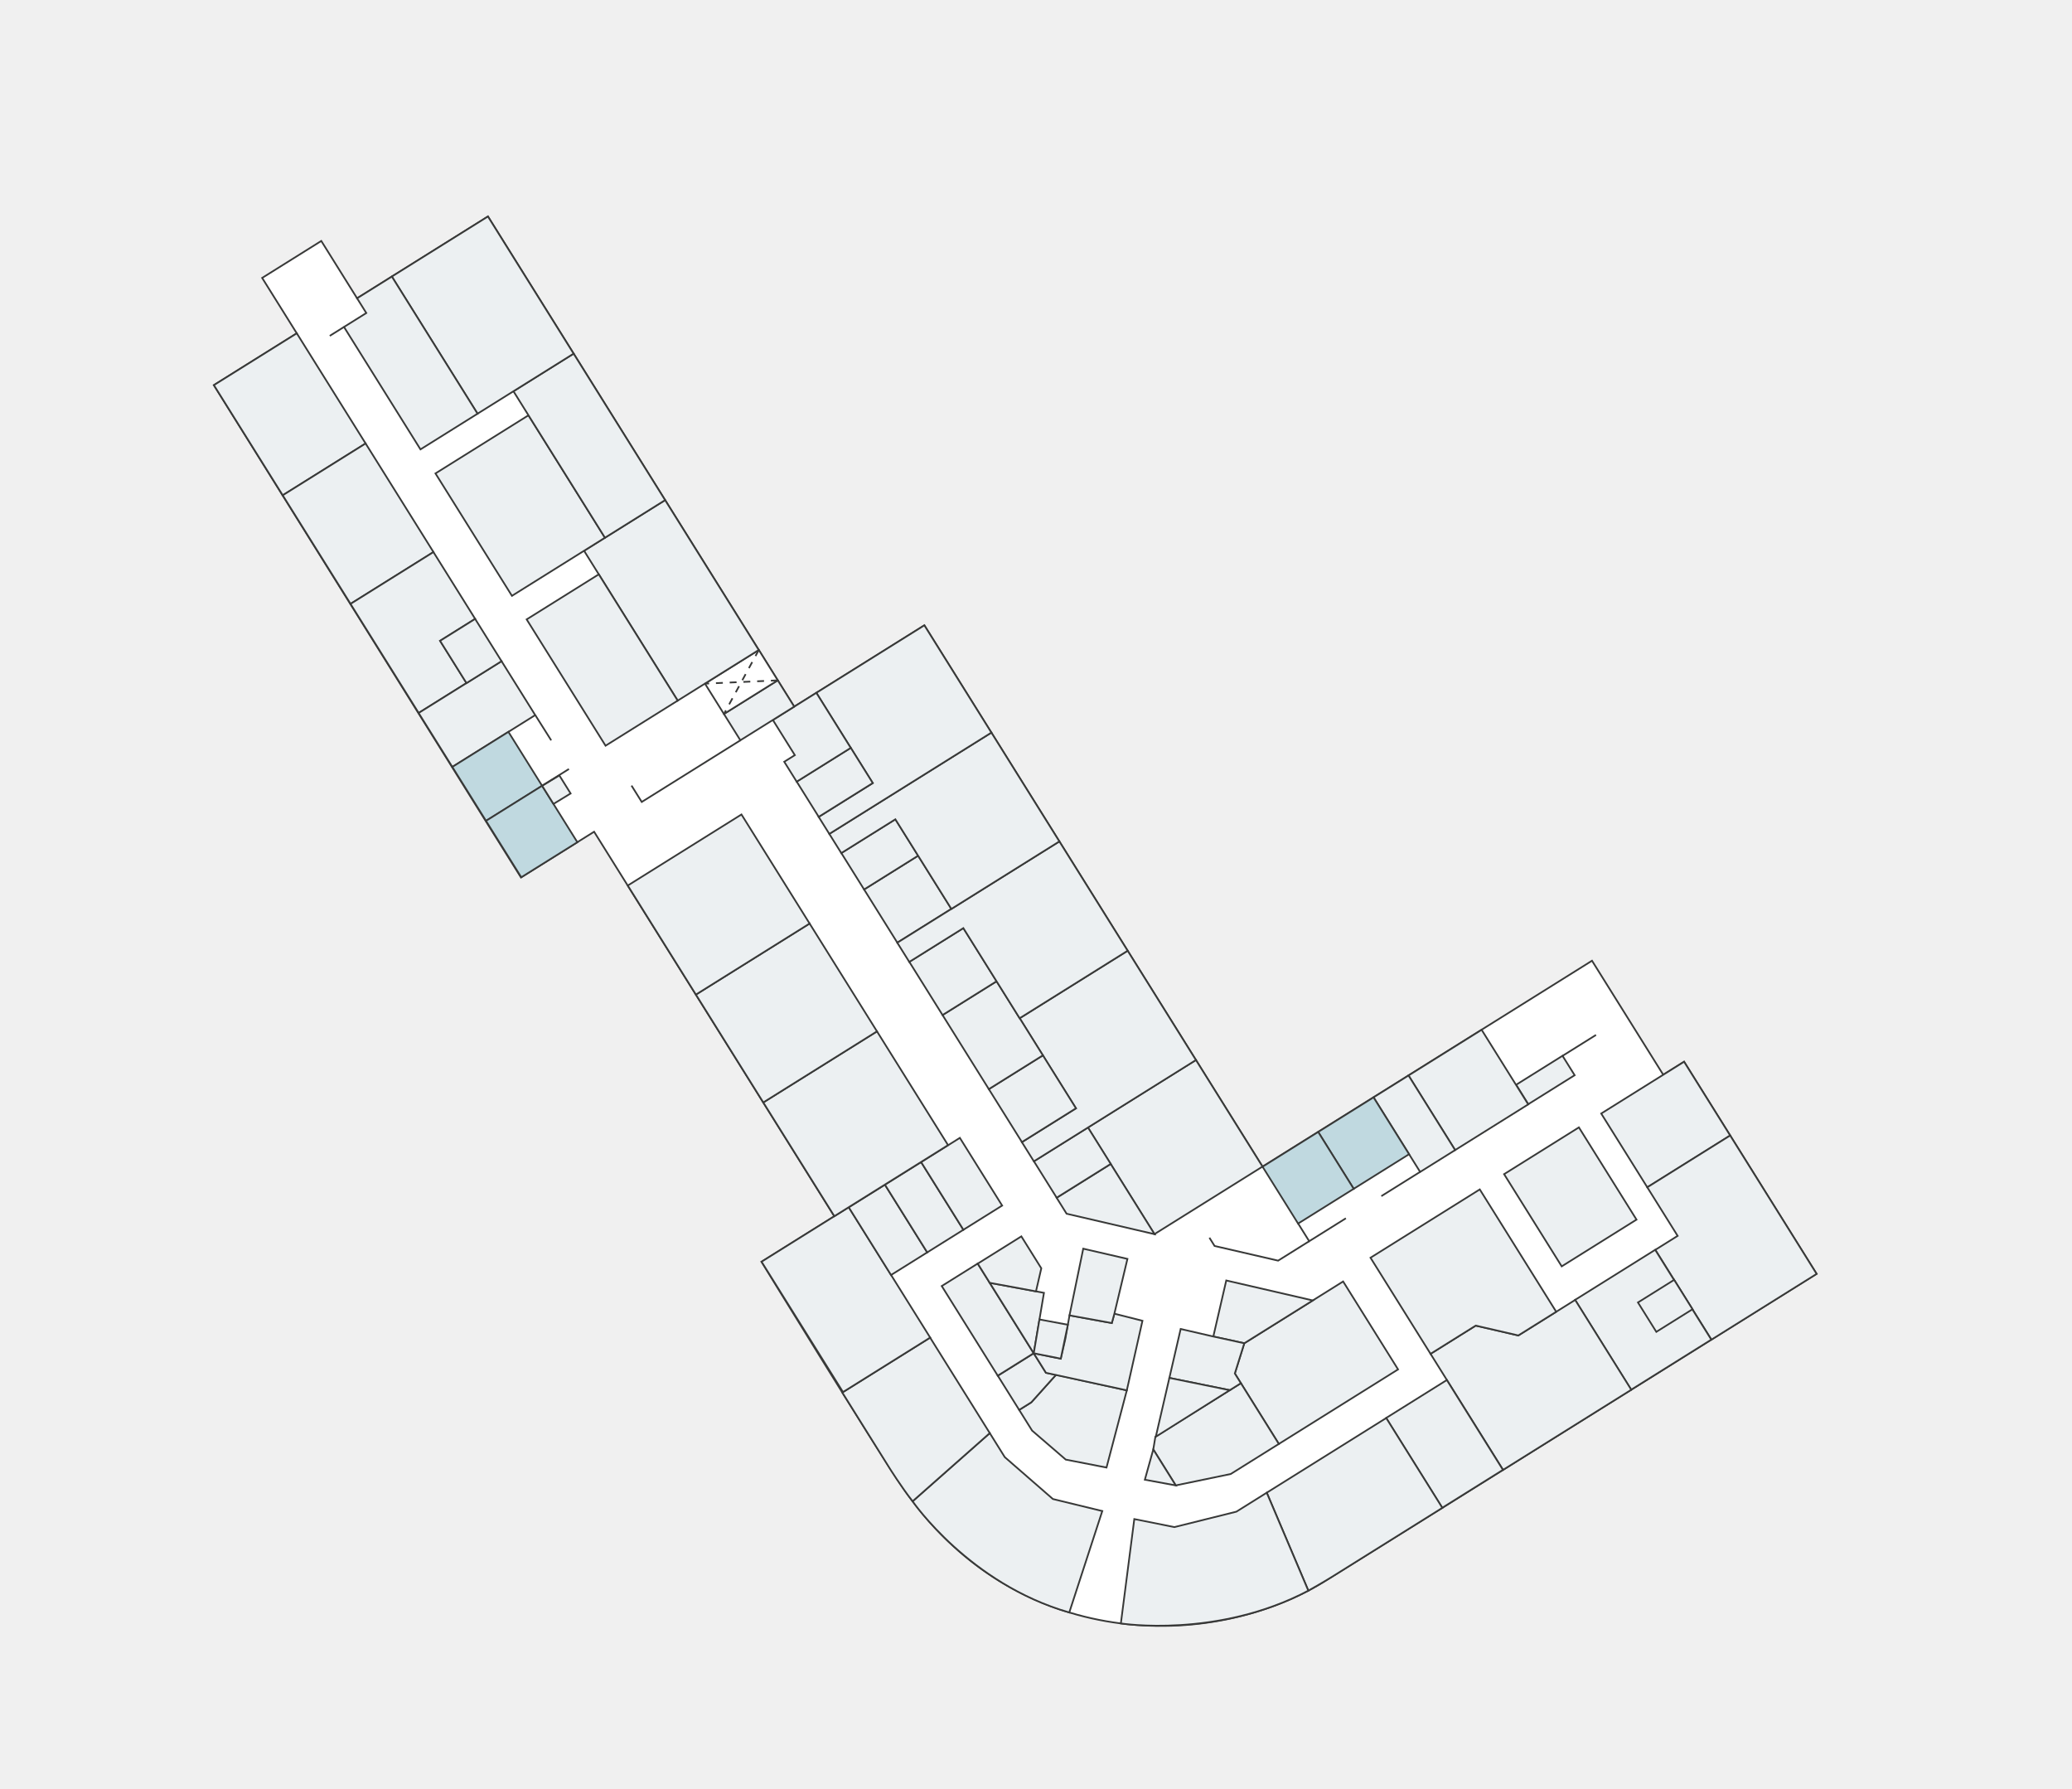
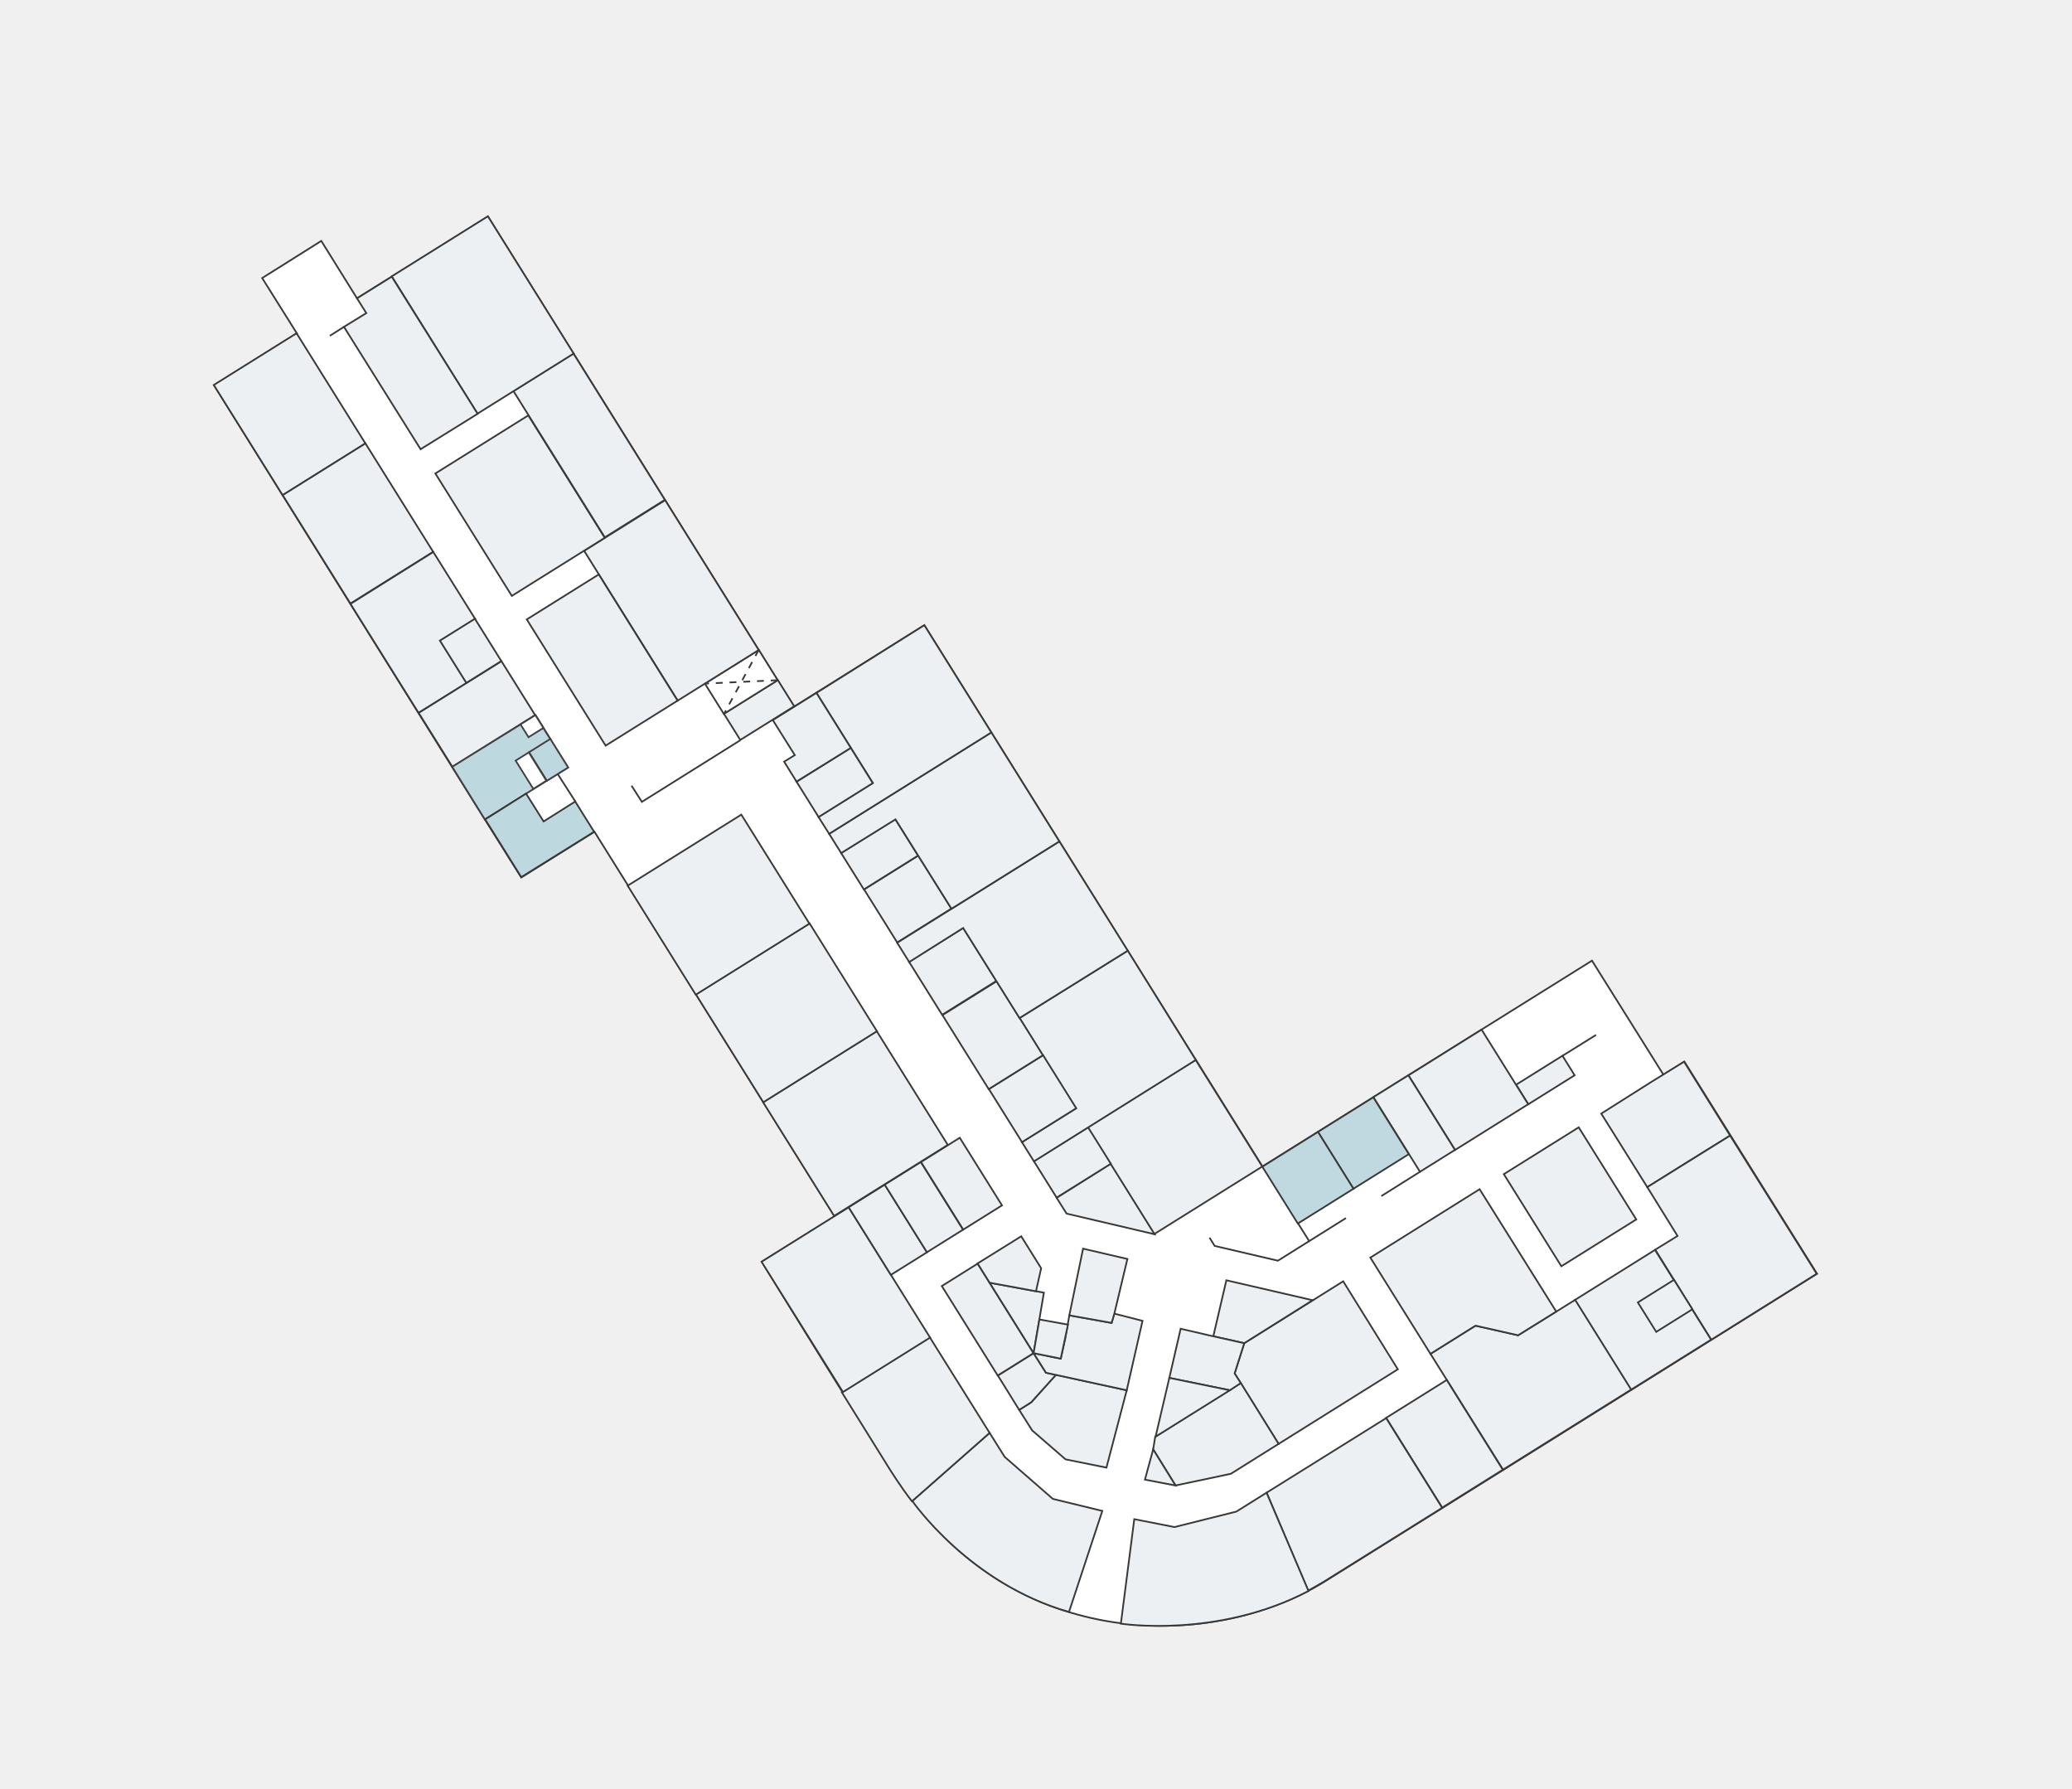
- <svg xmlns="http://www.w3.org/2000/svg" version="1.1" x="0px" y="0px" viewBox="0 0 602.97 520.474" style="enable-background:new 0 0 602.97 520.474;" xml:space="preserve">
+ <svg xmlns="http://www.w3.org/2000/svg" version="1.1" id="Calque_1" x="0px" y="0px" viewBox="0 0 603 520.5" style="enable-background:new 0 0 603 520.5;" xml:space="preserve">
  <style type="text/css">
	.st0{fill:#FFFFFF;stroke:#383938;stroke-width:0.5;stroke-miterlimit:10;}
	.st1{fill:#ECF0F2;stroke:#383938;stroke-width:0.5;stroke-miterlimit:10;}
	.st2{fill:#C0D9E0;stroke:#383938;stroke-width:0.5;stroke-miterlimit:10;}
	.st3{fill:none;stroke:#383938;stroke-width:0.5;stroke-miterlimit:10;}
- 	.st4{fill:#C6E4E2;stroke:#383938;stroke-width:0.5;stroke-miterlimit:10;}
- 	.st5{fill:none;stroke:#383938;stroke-width:0.5;stroke-miterlimit:10;stroke-dasharray:2;}
+ 	.st4{fill:none;stroke:#383938;stroke-width:0.5;stroke-miterlimit:10;stroke-dasharray:2;}
+ 	.st5{fill:#BED8DF;stroke:#414042;stroke-width:0.5;stroke-miterlimit:10;}
+ 	.st6{fill:#FFFFFF;stroke:#414042;stroke-width:0.5;stroke-miterlimit:10;}
+ 	.st7{fill:#BED8DF;stroke:#383838;stroke-width:0.5;stroke-miterlimit:10;}
+ 	.st8{fill:#EBEFF1;stroke:#383838;stroke-width:0.5;stroke-miterlimit:10;}
</style>
  <g id="locaux">
-     <path class="st0" d="M476.863,301.236l-13.577-21.727l-30.577,19.107l-65.3,40.804l-98.413-157.494l-37.879,23.67L142.003,62.982   l-38.088,23.8L93.494,70.104l-17.204,10.75l10.073,16.121L62.237,112.05l76.107,122.004l13.263,21.225l21.281-13.298   l69.905,111.872l-21.188,13.239c0,0,32.455,52.872,40.563,64.914c33.206,49.318,90.86,47.928,122.82,28.355   c6.046-3.703,143.652-89.763,143.652-89.763l-38.557-61.704l-6.066,3.791L476.863,301.236z" />
-     <polygon class="st1" points="480.436,314.923 465.965,323.965 479.375,345.426 491.434,337.89 503.493,330.355 490.083,308.894     " />
-     <polygon class="st1" points="479.375,345.426 488.207,359.56 481.705,363.623 498.035,389.756 528.655,370.622 503.493,330.355     " />
-     <rect x="464.459" y="368.568" transform="matrix(0.848 -0.5299 0.5299 0.848 -130.8114 311.7583)" class="st1" width="27.5" height="30.816" />
-     <polygon class="st1" points="458.384,378.196 441.847,388.529 429.445,385.666 416.3,393.88 437.4,427.645 474.714,404.329  " />
-     <rect x="441.143" y="335.411" transform="matrix(0.5299 0.848 -0.848 0.5299 510.1376 -223.8235)" class="st1" width="31.639" height="25.667" />
-     <polygon class="st1" points="452.871,381.64 430.629,346.045 398.828,365.917 416.3,393.88 429.445,385.666 441.847,388.529  " />
-     <rect x="409.984" y="404.691" transform="matrix(0.848 -0.5299 0.5299 0.848 -158.7377 286.6133)" class="st1" width="20.833" height="30.816" />
-     <path class="st1" d="M403.402,412.552l-34.77,21.727l12.102,28.499c0,0,4.376-2.442,6.772-3.955l32.226-20.137L403.402,412.552z" />
-     <path class="st1" d="M368.632,434.279l-8.834,5.52l-18.029,4.486l-11.677-2.333l-3.913,30.36c0,0,28.101,4.44,54.555-9.533   L368.632,434.279z" />
-     <path class="st1" d="M320.773,439.618l-14.371-3.499l-14-12.182l-4.372-6.996l-22.456,19.836c0,0,16.482,24.025,45.595,32.347   L320.773,439.618z" />
-     <path class="st1" d="M288.03,416.94l-17.355-27.774l-25.553,15.967l13.734,21.979c0,0,3.409,5.451,6.718,9.664L288.03,416.94z" />
-     <rect x="223.779" y="363.172" transform="matrix(0.5299 0.848 -0.848 0.5299 436.3779 -30.9873)" class="st1" width="44.723" height="29.916" />
-     <rect x="446.382" y="306.279" transform="matrix(0.5299 0.848 -0.848 0.5299 477.8908 -233.6635)" class="st1" width="6.667" height="15.917" />
-     <rect x="414.52" y="304.534" transform="matrix(-0.5299 -0.848 0.848 -0.5299 384.8636 847.4841)" class="st1" width="25.593" height="25.083" />
-     <rect x="398.795" y="320.901" transform="matrix(-0.5299 -0.848 0.848 -0.5299 352.4742 849.1816)" class="st1" width="25.593" height="12" />
-     <rect x="387.08" y="323.035" transform="matrix(-0.5299 -0.848 0.848 -0.5299 325.1197 845.2873)" class="st2" width="19.509" height="19" />
-     <rect x="370.932" y="333.084" transform="matrix(-0.5299 -0.848 0.848 -0.5299 291.8569 847.0305)" class="st2" width="19.509" height="19.083" />
-     <polygon class="st1" points="390.085,373.313 362.099,390.801 359.343,399.598 372.149,420.093 406.848,398.41 390.862,372.827     " />
-     <polygon class="st1" points="382.029,378.347 356.852,372.535 353.087,388.841 362.099,390.801  " />
-     <polygon class="st1" points="372.149,420.093 358.156,428.836 342.15,432.156 335.614,421.697 336.233,417.969 361.109,402.425     " />
-     <polygon class="st1" points="357.858,404.456 361.109,402.425 359.343,399.598 362.099,390.801 353.087,388.841 343.585,386.647    340.298,400.886  " />
-     <polygon class="st1" points="340.298,400.886 336.348,417.996 357.858,404.456  " />
-     <polygon class="st1" points="342.15,432.156 333.162,430.501 335.614,421.697  " />
-     <polygon class="st1" points="322.002,426.96 327.913,404.498 307.306,399.982 300.121,407.984 296.588,410.192 300.352,416.217    310.139,424.645  " />
-     <polygon class="st1" points="307.306,399.982 304.386,399.399 300.831,393.71 290.372,400.245 296.588,410.192 300.121,407.984     " />
-     <polygon class="st1" points="327.913,404.498 332.464,384.261 324.294,382.193 323.543,384.923 311.238,382.687 310.018,389.541    308.693,395.283 300.831,393.71 304.386,399.399  " />
-     <polygon class="st1" points="324.294,382.193 328.094,366.258 315.232,363.289 311.238,382.687 323.543,384.923  " />
-     <rect x="281.288" y="368.564" transform="matrix(0.848 -0.5299 0.5299 0.848 -159.7774 210.6678)" class="st1" width="12.333" height="30.75" />
-     <polygon class="st1" points="300.831,393.71 303.801,376.132 288.025,373.215  " />
-     <polygon class="st1" points="301.48,375.703 303.028,368.999 297.221,359.706 284.536,367.632 288.025,373.215  " />
-     <polygon class="st1" points="310.753,385.413 302.493,383.877 300.831,393.71 308.693,395.283  " />
-     <rect x="252.185" y="346.185" transform="matrix(-0.848 0.5299 -0.5299 -0.848 667.127 524.2979)" class="st1" width="12.417" height="23.223" />
-     <rect x="262.715" y="339.606" transform="matrix(-0.848 0.5299 -0.5299 -0.848 683.1 506.5581)" class="st1" width="12.417" height="23.223" />
-     <rect x="273.179" y="332.794" transform="matrix(-0.848 0.5299 -0.5299 -0.848 699.6356 488.1935)" class="st1" width="13.291" height="23.223" />
-     <rect x="323.469" y="315.44" transform="matrix(0.848 -0.5299 0.5299 0.848 -124.8792 231.9487)" class="st1" width="37.083" height="36.574" />
-     <polygon class="st1" points="335.977,359.061 310.388,353.116 307.488,348.475 323.22,338.645  " />
-     <rect x="305.792" y="328.984" transform="matrix(0.5299 0.848 -0.848 0.5299 433.5457 -105.6172)" class="st1" width="12.5" height="18.551" />
-     <polygon class="st1" points="300.864,337.875 297.375,332.292 313.108,322.461 296.724,296.243 328.157,276.601 348.029,308.403     " />
-     <rect x="291.345" y="310.398" transform="matrix(0.5299 0.848 -0.848 0.5299 412.324 -104.5051)" class="st1" width="18.167" height="18.551" />
-     <rect x="276.172" y="291.918" transform="matrix(0.5299 0.848 -0.848 0.5299 391.2233 -103.3992)" class="st1" width="25.417" height="18.551" />
-     <rect x="268.185" y="273.402" transform="matrix(0.5299 0.848 -0.848 0.5299 370.0823 -102.2913)" class="st1" width="18.25" height="18.551" />
-     <rect x="255.026" y="252.342" transform="matrix(0.5299 0.848 -0.848 0.5299 346.0364 -101.0311)" class="st1" width="18.25" height="18.551" />
-     <rect x="249.753" y="239.303" transform="matrix(0.5299 0.848 -0.848 0.5299 331.149 -100.2509)" class="st1" width="12.5" height="18.551" />
-     <polygon class="st1" points="264.609,279.854 261.12,274.271 308.285,244.799 328.157,276.601 296.724,296.243 280.341,270.024     " />
-     <polygon class="st1" points="244.825,248.194 241.336,242.611 288.501,213.139 308.285,244.799 276.852,264.441 260.557,238.363     " />
-     <polygon class="st1" points="241.336,242.611 238.245,237.664 253.977,227.833 237.564,201.567 268.997,181.926 288.501,213.139     " />
-     <rect x="236.868" y="218.35" transform="matrix(0.5299 0.848 -0.848 0.5299 307.2241 -98.997)" class="st1" width="12.083" height="18.551" />
-     <polygon class="st1" points="231.842,227.417 228.221,221.622 231.303,219.696 224.914,209.472 237.564,201.567 247.574,217.586     " />
-     <rect x="229.482" y="307.46" transform="matrix(0.5299 0.848 -0.848 0.5299 394.332 -57.4594)" class="st1" width="39.027" height="39.015" />
-     <rect x="210.352" y="275.222" transform="matrix(0.5299 0.848 -0.848 0.5299 357.5237 -55.5304)" class="st1" width="37" height="39.015" />
-     <rect x="190.426" y="243.668" transform="matrix(0.5299 0.848 -0.848 0.5299 321.4952 -53.6422)" class="st1" width="37.417" height="39.015" />
-     <rect x="216.375" y="197.424" transform="matrix(0.5299 0.848 -0.848 0.5299 279.0972 -90.1755)" class="st1" width="9.028" height="18.481" />
-     <rect x="210.529" y="189.179" transform="matrix(0.5299 0.848 -0.848 0.5299 269.6834 -89.6822)" class="st0" width="10.417" height="18.481" />
-     <rect x="181.489" y="148.966" transform="matrix(0.848 -0.5299 0.5299 0.848 -62.8722 130.0863)" class="st1" width="27.815" height="51.417" />
-     <rect x="162.874" y="170.362" transform="matrix(0.848 -0.5299 0.5299 0.848 -75.1304 122.0472)" class="st1" width="24.75" height="43.333" />
-     <rect x="135.436" y="126.092" transform="matrix(0.848 -0.5299 0.5299 0.848 -54.942 102.5779)" class="st1" width="31.917" height="42" />
-     <rect x="161.174" y="104.541" transform="matrix(0.848 -0.5299 0.5299 0.848 -42.6531 110.5828)" class="st1" width="20.648" height="50.25" />
-     <rect x="123.995" y="68.146" transform="matrix(0.848 -0.5299 0.5299 0.848 -27.2326 88.3761)" class="st1" width="32.981" height="47.056" />
-     <polygon class="st1" points="138.969,120.365 122.361,130.743 100.105,95.125 106.594,91.07 103.915,86.782 114.033,80.46  " />
-     <rect x="479.546" y="373.743" transform="matrix(0.5299 0.848 -0.848 0.5299 550.0125 -232.3458)" class="st1" width="10.083" height="12.417" />
-     <rect x="65.416" y="106.315" transform="matrix(0.5299 0.848 -0.848 0.5299 141.8577 -14.8396)" class="st1" width="37.796" height="28.448" />
-     <rect x="85.574" y="138.137" transform="matrix(0.5299 0.848 -0.848 0.5299 178.191 -16.7438)" class="st1" width="37.25" height="28.448" />
-     <polygon class="st1" points="126.131,160.618 138.275,180.052 128.071,186.429 135.755,198.725 121.834,207.424 102.006,175.693     " />
-     <rect x="129.548" y="193.507" transform="matrix(-0.5299 -0.848 0.848 -0.5299 36.1839 435.5193)" class="st1" width="18.5" height="28.448" />
-     <rect x="135.451" y="216.233" transform="matrix(-0.5299 -0.848 0.848 -0.5299 29.843 468.257)" class="st2" width="18.5" height="19.249" />
-     <rect x="145.052" y="232.287" transform="matrix(-0.5299 -0.848 0.848 -0.5299 31.576 501.3255)" class="st2" width="19.361" height="19.249" />
-     <polygon class="st1" points="162.773,225.591 166.053,230.849 161.069,233.89 157.765,228.602  " />
-     <rect x="129.765" y="183.373" transform="matrix(-0.5299 -0.848 0.848 -0.5299 49.0111 405.9451)" class="st1" width="14.5" height="12.032" />
+     <path class="st0" d="M476.9,301.2l-13.6-21.7l-30.6,19.1l-65.3,40.8L269,181.9l-37.9,23.7L142,63l-38.1,23.8L93.5,70.1L76.3,80.9   L86.4,97l-24.1,15.1l76.1,122l13.3,21.2l21.3-13.3l69.9,111.9l-21.2,13.2c0,0,32.5,52.9,40.6,64.9c33.2,49.3,90.9,47.9,122.8,28.4   c6-3.7,143.7-89.8,143.7-89.8l-38.6-61.7l-6.1,3.8L476.9,301.2z" />
+     <polygon class="st1" points="480.4,314.9 466,324 479.4,345.4 491.4,337.9 503.5,330.4 490.1,308.9  " />
+     <polygon class="st1" points="479.4,345.4 488.2,359.6 481.7,363.6 498,389.8 528.7,370.6 503.5,330.4  " />
+     <rect x="464.4" y="368.6" transform="matrix(0.848 -0.5299 0.5299 0.848 -130.812 311.7462)" class="st1" width="27.5" height="30.8" />
+     <polygon class="st1" points="458.4,378.2 441.8,388.5 429.4,385.7 416.3,393.9 437.4,427.6 474.7,404.3  " />
+     <rect x="444.1" y="332.4" transform="matrix(0.848 -0.5299 0.5299 0.848 -115.089 295.0748)" class="st1" width="25.7" height="31.6" />
+     <polygon class="st1" points="452.9,381.6 430.6,346 398.8,365.9 416.3,393.9 429.4,385.7 441.8,388.5  " />
+     <rect x="410" y="404.7" transform="matrix(0.848 -0.5299 0.5299 0.848 -158.737 286.6018)" class="st1" width="20.8" height="30.8" />
+     <path class="st1" d="M403.4,412.6l-34.8,21.7l12.1,28.5c0,0,4.4-2.4,6.8-4l32.2-20.1L403.4,412.6z" />
+     <path class="st1" d="M368.6,434.3l-8.8,5.5l-18,4.5l-11.7-2.3l-3.9,30.4c0,0,28.1,4.4,54.6-9.5L368.6,434.3z" />
+     <path class="st1" d="M320.8,439.6l-14.4-3.5l-14-12.2l-4.4-7l-22.5,19.8c0,0,16.5,24,45.6,32.3L320.8,439.6z" />
+     <path class="st1" d="M288,416.9l-17.4-27.8l-25.6,16l13.7,22c0,0,3.4,5.5,6.7,9.7L288,416.9z" />
+     <rect x="231.2" y="355.8" transform="matrix(0.848 -0.5299 0.5299 0.848 -162.9665 187.8999)" class="st1" width="29.9" height="44.7" />
+     <rect x="441.8" y="310.9" transform="matrix(0.848 -0.5299 0.5299 0.848 -98.17 286.0659)" class="st1" width="15.9" height="6.7" />
+     <rect x="414.8" y="304.3" transform="matrix(0.848 -0.5299 0.5299 0.848 -103.1082 274.6281)" class="st1" width="25.1" height="25.6" />
+     <rect x="405.6" y="314.1" transform="matrix(0.848 -0.5299 0.5299 0.848 -110.7046 267.7882)" class="st1" width="12" height="25.6" />
+     <rect x="387.3" y="322.8" transform="matrix(0.848 -0.5299 0.5299 0.848 -115.9327 260.8242)" class="st2" width="19" height="19.5" />
+     <rect x="371.1" y="332.9" transform="matrix(0.848 -0.5299 0.5299 0.848 -123.7336 253.7995)" class="st2" width="19.1" height="19.5" />
+     <polygon class="st1" points="390.1,373.3 362.1,390.8 359.3,399.6 372.1,420.1 406.8,398.4 390.9,372.8  " />
+     <polygon class="st1" points="382,378.3 356.9,372.5 353.1,388.8 362.1,390.8  " />
+     <polygon class="st1" points="372.1,420.1 358.2,428.8 342.1,432.2 335.6,421.7 336.2,418 361.1,402.4  " />
+     <polygon class="st1" points="357.9,404.5 361.1,402.4 359.3,399.6 362.1,390.8 353.1,388.8 343.6,386.6 340.3,400.9  " />
+     <polygon class="st1" points="340.3,400.9 336.3,418 357.9,404.5  " />
+     <polygon class="st1" points="342.1,432.2 333.2,430.5 335.6,421.7  " />
+     <polygon class="st1" points="322,427 327.9,404.5 307.3,400 300.1,408 296.6,410.2 300.4,416.2 310.1,424.6  " />
+     <polygon class="st1" points="307.3,400 304.4,399.4 300.8,393.7 290.4,400.2 296.6,410.2 300.1,408  " />
+     <polygon class="st1" points="327.9,404.5 332.5,384.3 324.3,382.2 323.5,384.9 311.2,382.7 310,389.5 308.7,395.3 300.8,393.7   304.4,399.4  " />
+     <polygon class="st1" points="324.3,382.2 328.1,366.3 315.2,363.3 311.2,382.7 323.5,384.9  " />
+     <rect x="281.3" y="368.6" transform="matrix(0.848 -0.5299 0.5299 0.848 -159.7753 210.6588)" class="st1" width="12.3" height="30.7" />
+     <polygon class="st1" points="300.8,393.7 303.8,376.1 288,373.2  " />
+     <polygon class="st1" points="301.5,375.7 303,369 297.2,359.7 284.5,367.6 288,373.2  " />
+     <polygon class="st1" points="310.8,385.4 302.5,383.9 300.8,393.7 308.7,395.3  " />
+     <rect x="252.2" y="346.2" transform="matrix(0.848 -0.5299 0.5299 0.848 -150.3452 191.3116)" class="st1" width="12.4" height="23.2" />
+     <rect x="262.7" y="339.6" transform="matrix(0.848 -0.5299 0.5299 0.848 -145.2577 195.8915)" class="st1" width="12.4" height="23.2" />
+     <rect x="273.2" y="332.8" transform="matrix(0.848 -0.5299 0.5299 0.848 -139.9915 200.6333)" class="st1" width="13.3" height="23.2" />
+     <rect x="323.4" y="315.4" transform="matrix(0.848 -0.5299 0.5299 0.848 -124.8788 231.9392)" class="st1" width="37.1" height="36.6" />
+     <polygon class="st1" points="336,359.1 310.4,353.1 307.5,348.5 323.2,338.6  " />
+     <rect x="302.8" y="332" transform="matrix(0.848 -0.5299 0.5299 0.848 -131.823 216.7627)" class="st1" width="18.6" height="12.5" />
+     <polygon class="st1" points="300.9,337.9 297.4,332.3 313.1,322.5 296.7,296.2 328.2,276.6 348,308.4  " />
+     <rect x="291.2" y="310.6" transform="matrix(0.848 -0.5299 0.5299 0.848 -123.7393 207.7837)" class="st1" width="18.6" height="18.2" />
+     <rect x="279.6" y="288.5" transform="matrix(0.848 -0.5299 0.5299 0.848 -115.7016 198.8555)" class="st1" width="18.6" height="25.4" />
+     <rect x="268" y="273.5" transform="matrix(0.848 -0.5299 0.5299 0.848 -107.6479 189.9104)" class="st1" width="18.6" height="18.2" />
+     <rect x="254.9" y="252.5" transform="matrix(0.848 -0.5299 0.5299 0.848 -98.4883 179.7366)" class="st1" width="18.6" height="18.2" />
+     <rect x="246.7" y="242.3" transform="matrix(0.848 -0.5299 0.5299 0.848 -92.8169 173.4374)" class="st1" width="18.6" height="12.5" />
+     <polygon class="st1" points="264.6,279.9 261.1,274.3 308.3,244.8 328.2,276.6 296.7,296.2 280.3,270  " />
+     <polygon class="st1" points="244.8,248.2 241.3,242.6 288.5,213.1 308.3,244.8 276.9,264.4 260.6,238.4  " />
+     <polygon class="st1" points="241.3,242.6 238.2,237.7 254,227.8 237.6,201.6 269,181.9 288.5,213.1  " />
+     <rect x="233.6" y="221.6" transform="matrix(0.848 -0.5299 0.5299 0.848 -83.7035 163.3142)" class="st1" width="18.6" height="12.1" />
+     <polygon class="st1" points="231.8,227.4 228.2,221.6 231.3,219.7 224.9,209.5 237.6,201.6 247.6,217.6  " />
+     <rect x="229.5" y="307.4" transform="matrix(0.848 -0.5299 0.5299 0.848 -135.4209 181.6373)" class="st1" width="39" height="39" />
+     <rect x="209.4" y="276.2" transform="matrix(0.848 -0.5299 0.5299 0.848 -121.3994 166.0637)" class="st1" width="39" height="37" />
+     <rect x="189.6" y="244.5" transform="matrix(0.848 -0.5299 0.5299 0.848 -107.6752 150.8194)" class="st1" width="39" height="37.4" />
+     <rect x="211.7" y="202.1" transform="matrix(0.848 -0.5299 0.5299 0.848 -75.9429 148.46)" class="st1" width="18.5" height="9" />
+     <rect x="206.5" y="193.2" transform="matrix(0.848 -0.5299 0.5299 0.848 -72.3569 144.4771)" class="st0" width="18.5" height="10.4" />
+     <rect x="181.5" y="149" transform="matrix(0.848 -0.5299 0.5299 0.848 -62.8723 130.0815)" class="st1" width="27.8" height="51.4" />
+     <rect x="162.9" y="170.4" transform="matrix(0.848 -0.5299 0.5299 0.848 -75.1297 122.0418)" class="st1" width="24.7" height="43.3" />
+     <rect x="135.4" y="126.1" transform="matrix(0.848 -0.5299 0.5299 0.848 -54.942 102.5738)" class="st1" width="31.9" height="42" />
+     <rect x="161.2" y="104.5" transform="matrix(0.848 -0.5299 0.5299 0.848 -42.6532 110.5788)" class="st1" width="20.6" height="50.2" />
+     <rect x="124" y="68.1" transform="matrix(0.848 -0.5299 0.5299 0.848 -27.2332 88.3729)" class="st1" width="33" height="47.1" />
+     <polygon class="st1" points="139,120.4 122.4,130.7 100.1,95.1 106.6,91.1 103.9,86.8 114,80.5  " />
+     <rect x="478.4" y="374.9" transform="matrix(0.848 -0.5299 0.5299 0.848 -127.6925 314.5323)" class="st1" width="12.4" height="10.1" />
+     <rect x="70.1" y="101.6" transform="matrix(0.848 -0.5299 0.5299 0.848 -51.0605 62.9984)" class="st1" width="28.4" height="37.8" />
+     <rect x="90" y="133.7" transform="matrix(0.848 -0.5299 0.5299 0.848 -64.9015 78.3716)" class="st1" width="28.4" height="37.2" />
+     <polygon class="st1" points="126.1,160.6 138.3,180.1 128.1,186.4 135.8,198.7 121.8,207.4 102,175.7  " />
+     <rect x="124.6" y="198.5" transform="matrix(0.848 -0.5299 0.5299 0.848 -88.9979 105.1167)" class="st1" width="28.4" height="18.5" />
+     <rect x="131" y="182.1" transform="matrix(0.848 -0.5299 0.5299 0.848 -79.5483 101.3851)" class="st1" width="12" height="14.5" />
  </g>
  <g id="murs">
-     <line class="st3" x1="454.698" y1="307.193" x2="464.451" y2="301.099" />
-     <line class="st3" x1="413.284" y1="340.932" x2="401.977" y2="347.998" />
-     <polyline class="st3" points="377.764,355.955 380.988,361.114 391.659,354.445  " />
-     <polyline class="st3" points="380.988,361.114 371.942,366.766 353.454,362.498 351.953,360.095  " />
-     <polyline class="st3" points="215.445,215.389 186.752,233.318 183.779,228.56  " />
-     <line class="st3" x1="100.105" y1="95.125" x2="95.97" y2="97.708" />
-     <line class="st4" x1="157.765" y1="228.602" x2="165.566" y2="223.727" />
-     <line class="st5" x1="220.814" y1="189.106" x2="210.661" y2="207.733" />
-     <line class="st5" x1="226.334" y1="197.94" x2="205.141" y2="198.9" />
-     <line class="st3" x1="155.762" y1="208.038" x2="160.402" y2="215.389" />
+     <line class="st3" x1="454.7" y1="307.2" x2="464.5" y2="301.1" />
+     <line class="st3" x1="413.3" y1="340.9" x2="402" y2="348" />
+     <polyline class="st3" points="377.8,356 381,361.1 391.7,354.4  " />
+     <polyline class="st3" points="381,361.1 371.9,366.8 353.5,362.5 352,360.1  " />
+     <polyline class="st3" points="215.4,215.4 186.8,233.3 183.8,228.6  " />
+     <line class="st3" x1="100.1" y1="95.1" x2="96" y2="97.7" />
+     <line class="st4" x1="220.8" y1="189.1" x2="210.7" y2="207.7" />
+     <line class="st4" x1="226.3" y1="197.9" x2="205.1" y2="198.9" />
+     <line class="st3" x1="155.8" y1="208" x2="160.4" y2="215.4" />
  </g>
+   <g>
+     <polygon class="st5" points="131.6,223.1 141.1,238.4 165.3,223.3 155.8,208.1  " />
+     <rect x="154.7" y="217.4" transform="matrix(0.5299 0.848 -0.848 0.5299 262.5341 -31.3988)" class="st5" width="9.8" height="7.3" />
+     <rect x="152.6" y="208.7" transform="matrix(0.5299 0.848 -0.848 0.5299 251.9223 -31.94)" class="st6" width="4.4" height="5.1" />
+     <rect x="149.7" y="222" transform="matrix(0.5299 0.848 -0.848 0.5299 262.8098 -25.67)" class="st6" width="9.7" height="4.5" />
+   </g>
+   <polygon class="st7" points="172.9,242 167.4,233.2 158.2,239 153.1,230.9 141.2,238.4 151.7,255.2 " />
+   <line class="st8" x1="162.3" y1="225.2" x2="167.5" y2="233.3" />
</svg>
